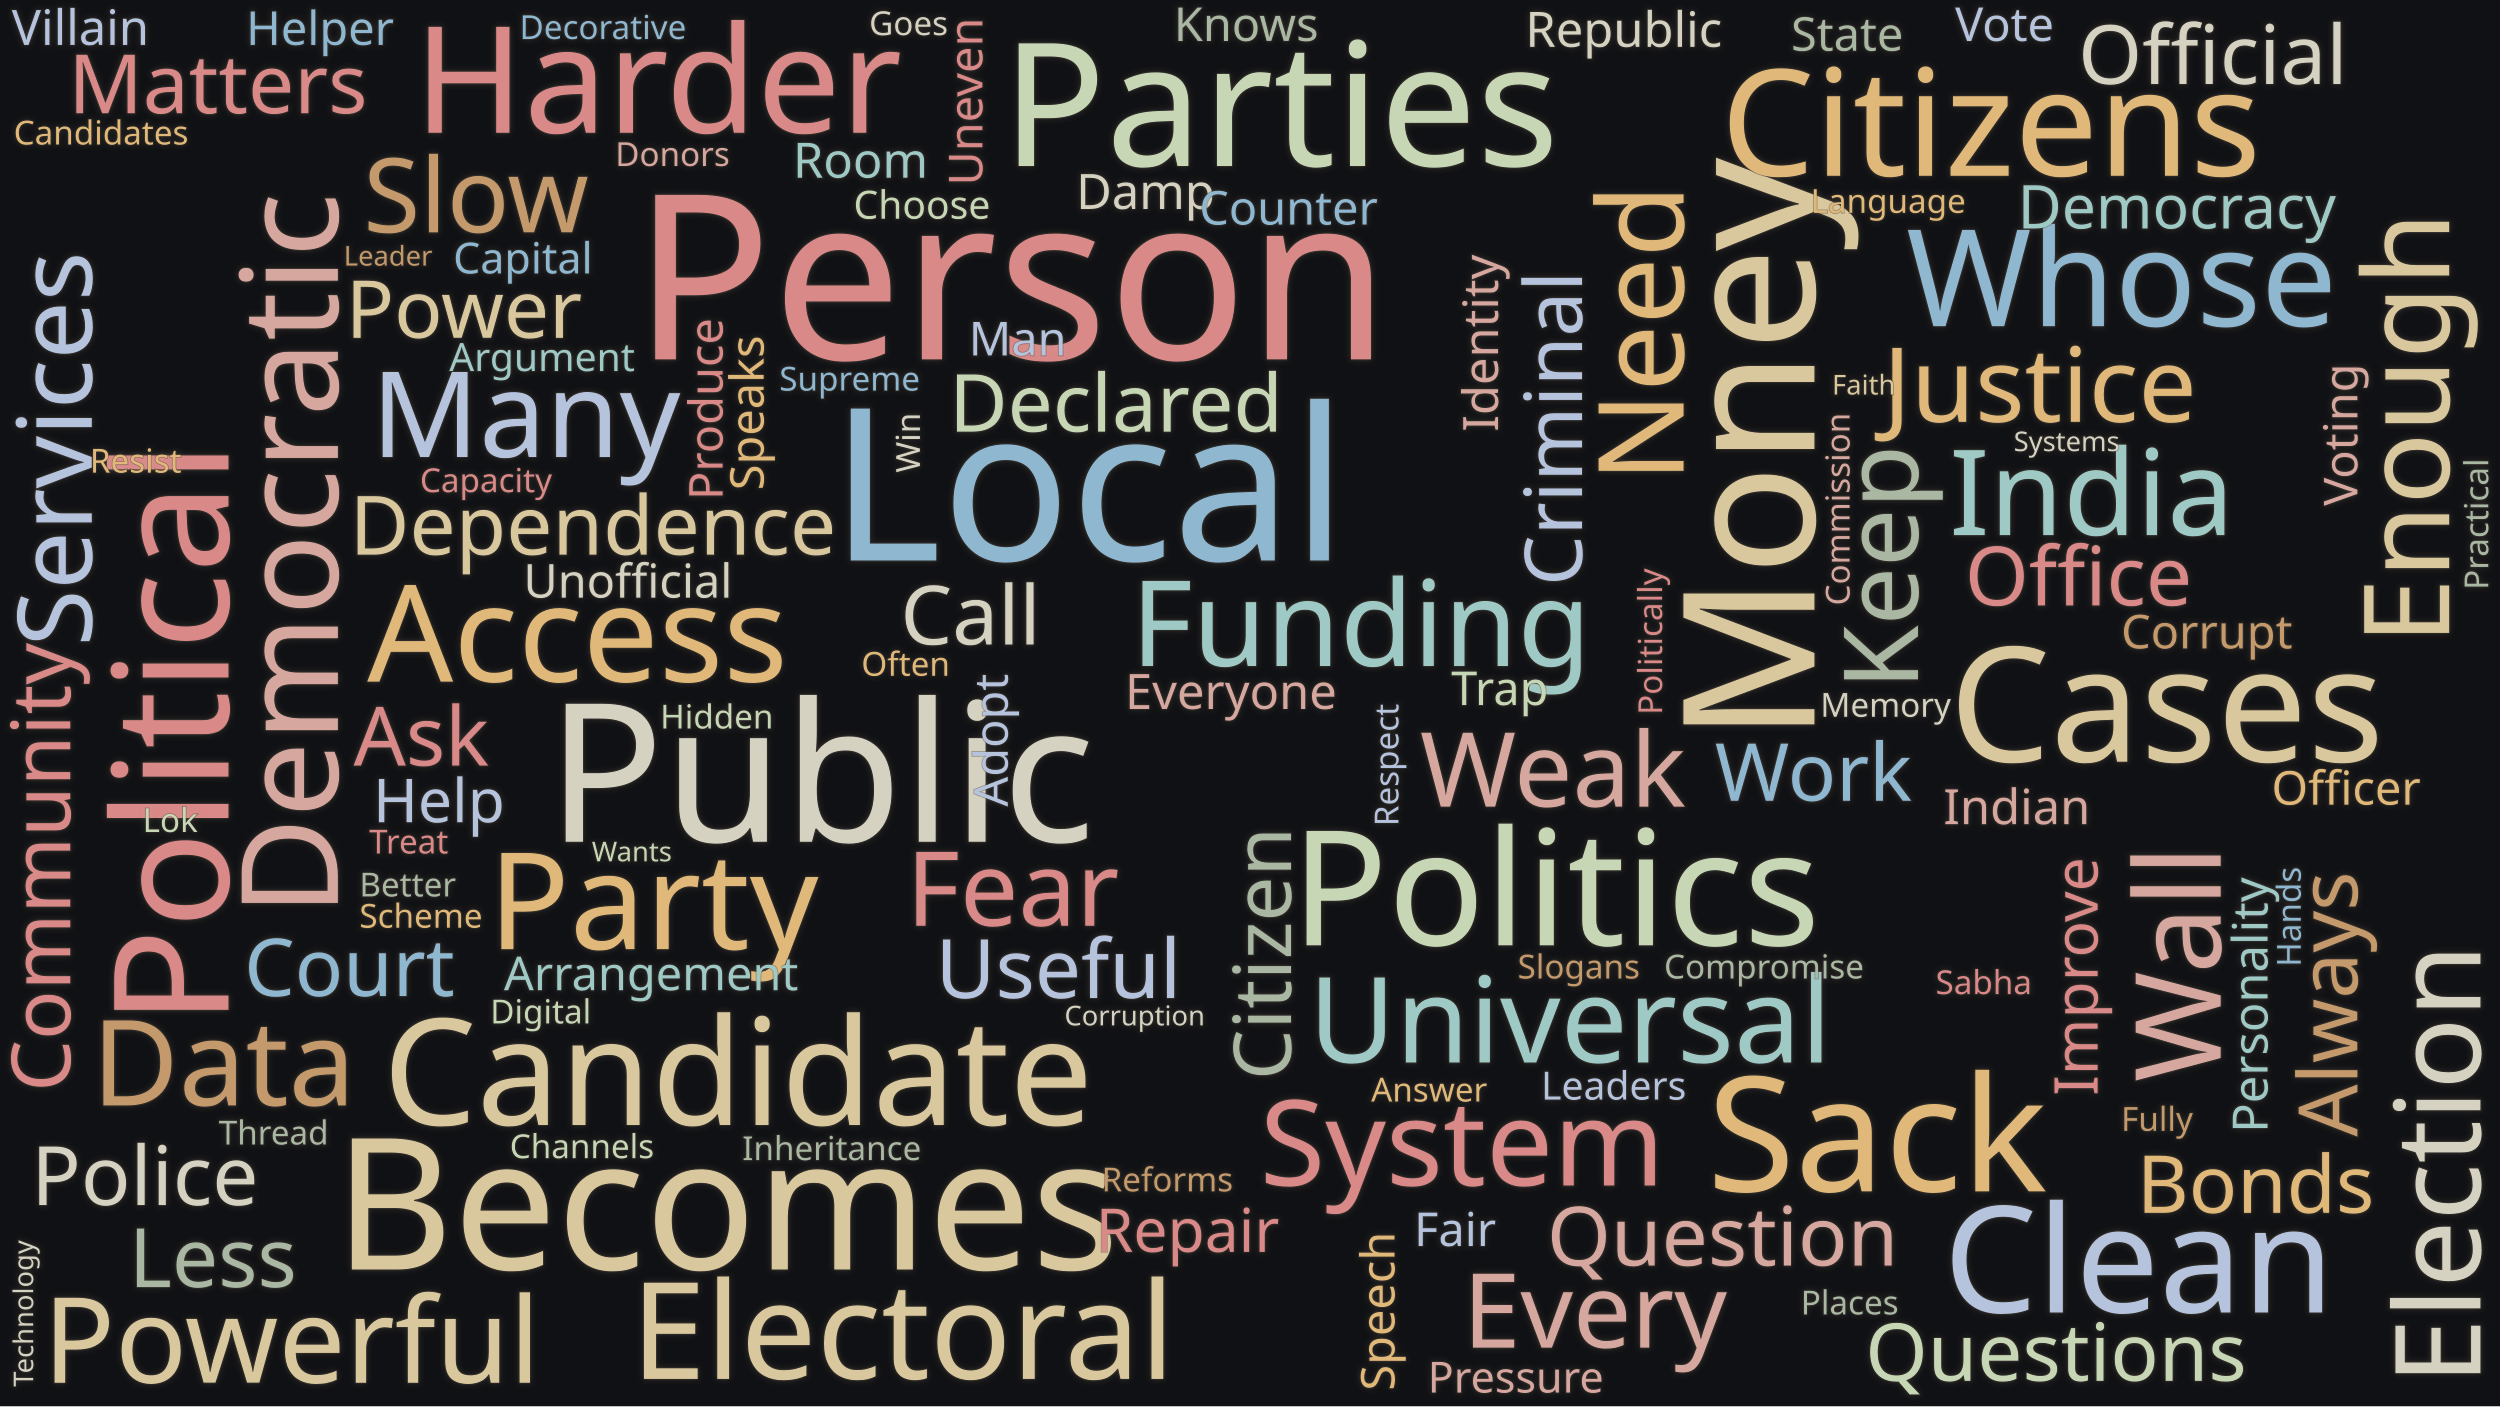
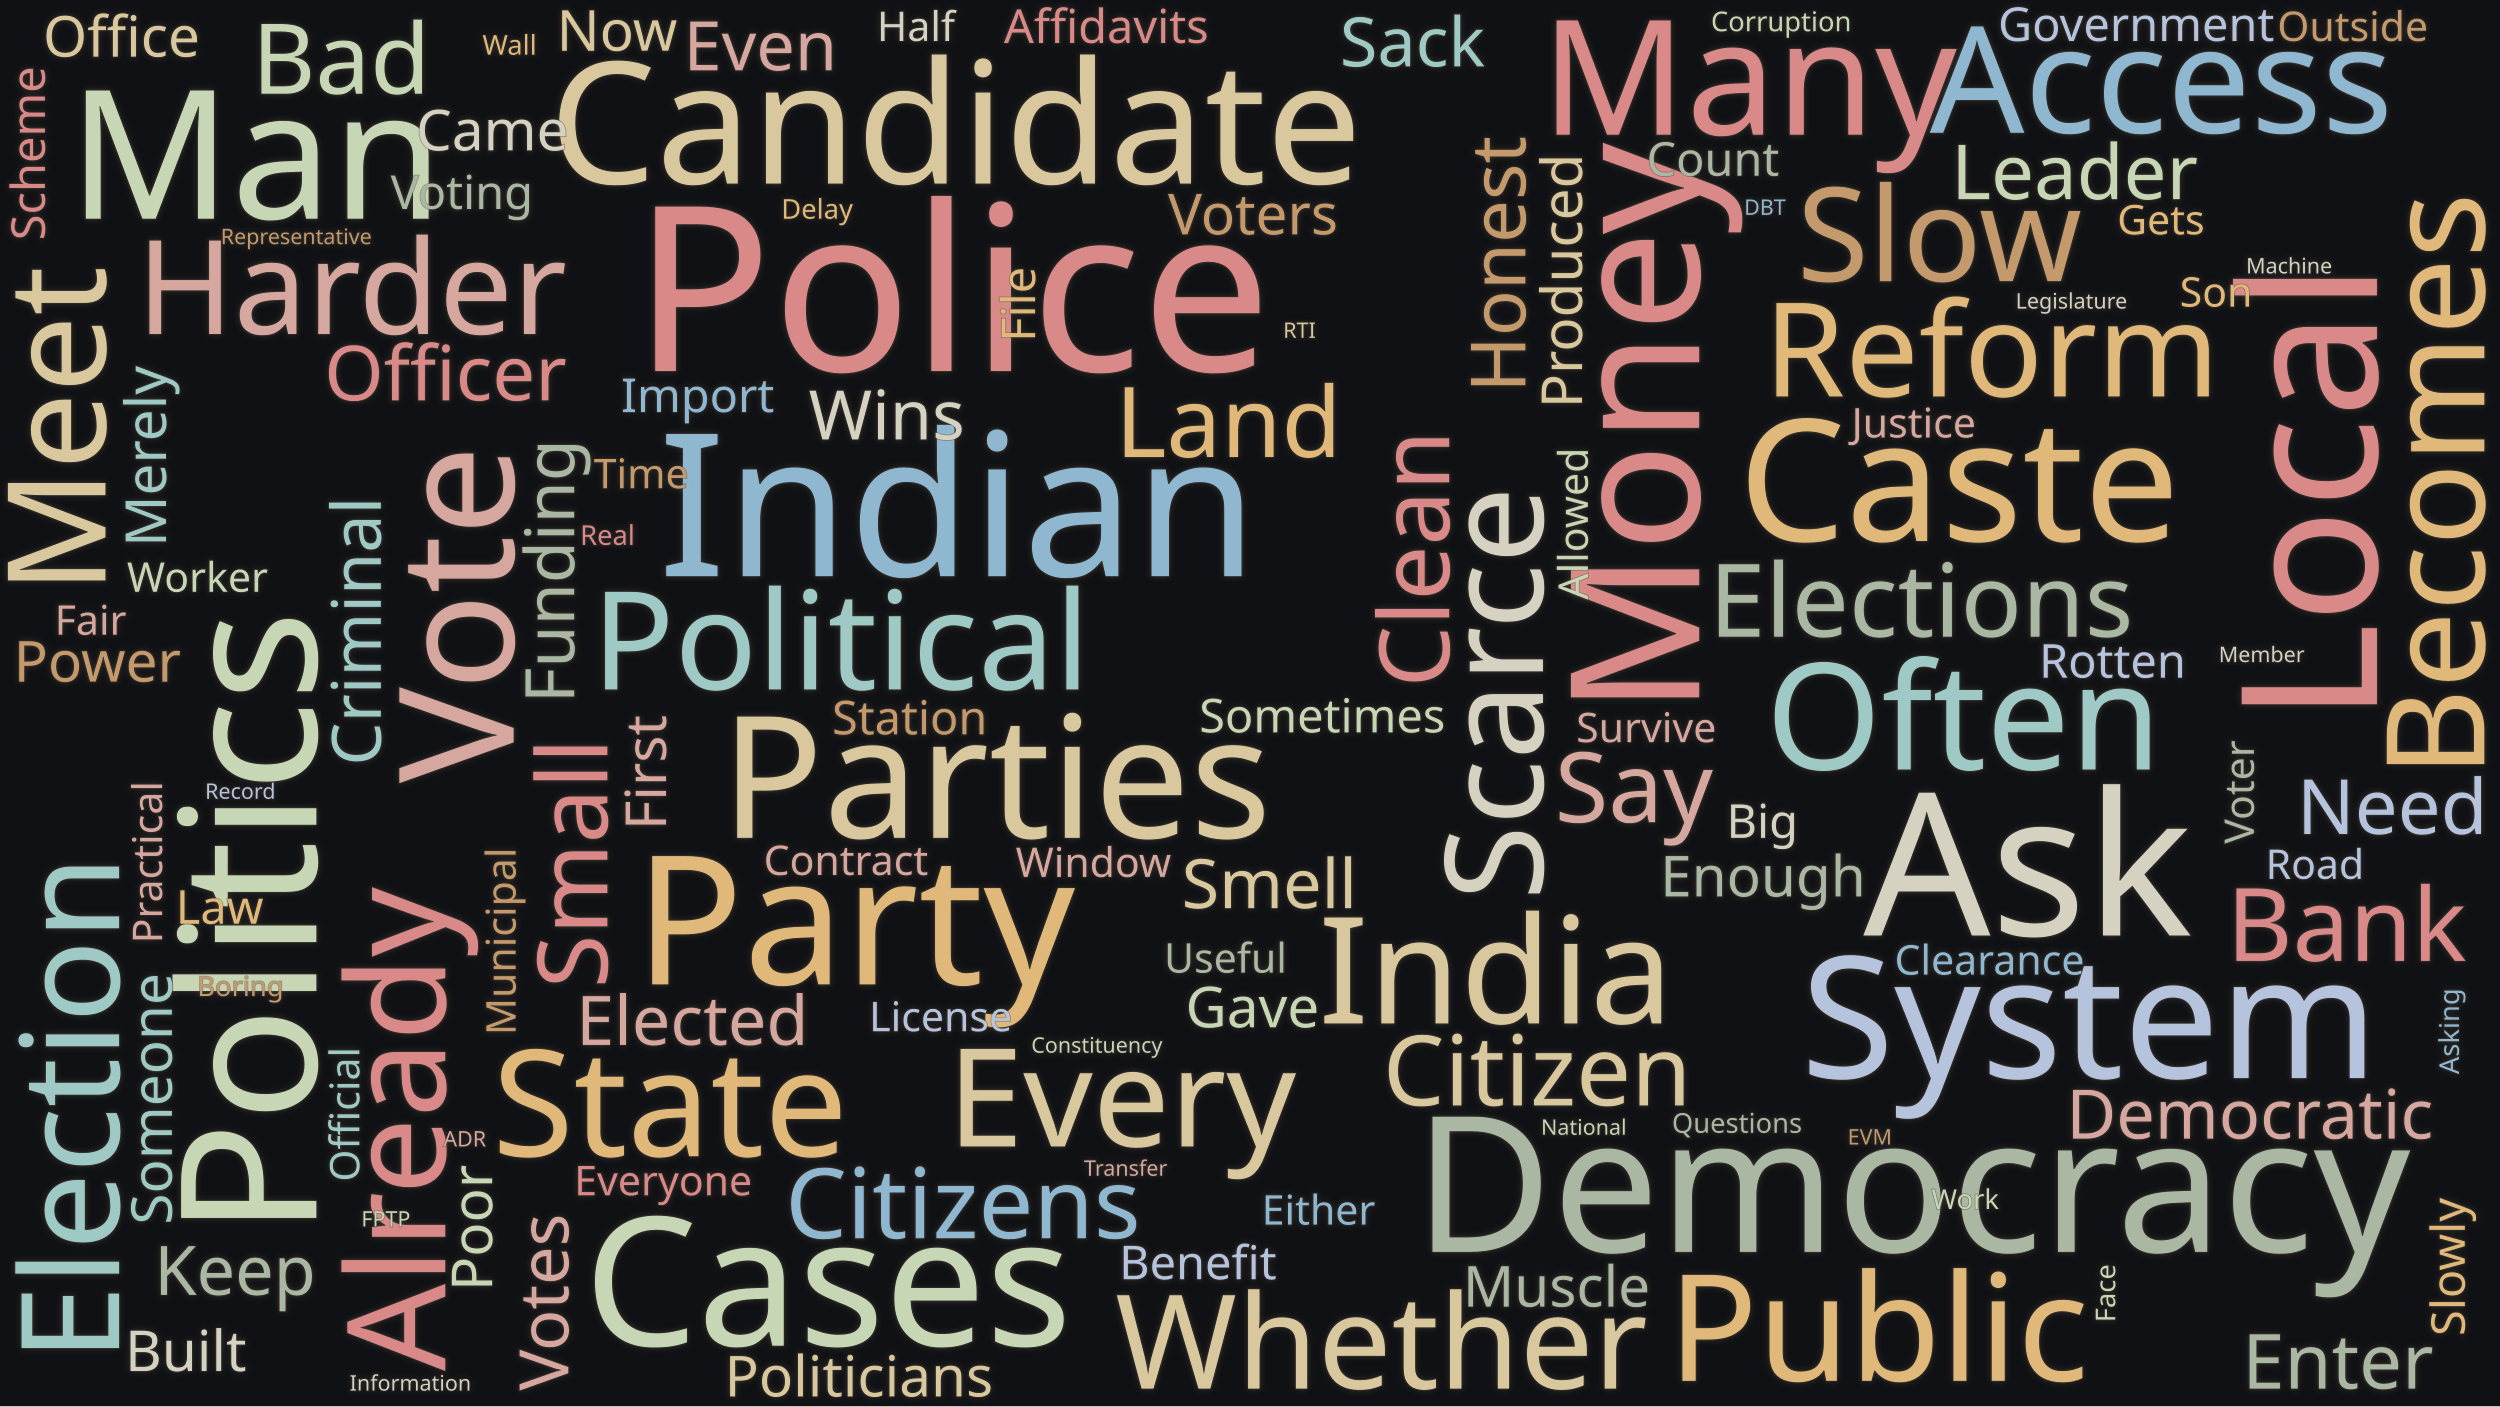
<svg xmlns="http://www.w3.org/2000/svg" role="img" aria-label="The Rotten Sack Theory of Indian Politics" width="1280" height="720">
  <defs>
    <filter id="wordGlow" x="-20%" y="-20%" width="140%" height="140%">
      <feDropShadow dx="0" dy="0" stdDeviation="1.6" flood-color="#d8c7a1" flood-opacity="0.18" />
    </filter>
  </defs>
  <style>text { filter: url(#wordGlow); paint-order: stroke fill; stroke: rgba(16,17,20,.34); stroke-width: .9px; }</style>
  <style>text{font-family:'Droid Sans Mono';font-weight:normal;font-style:normal;}</style>
  <rect width="100%" height="100%" style="fill:#101114" />
-   <text transform="translate(324,184)" font-size="118" style="fill:#d88988">Person</text>
-   <text transform="translate(425,287)" font-size="109" style="fill:#8fb7d0">Local</text>
-   <text transform="translate(280,431)" font-size="99" style="fill:#d5d2c2">Public</text>
-   <text transform="translate(929,380) rotate(-90)" font-size="94" style="fill:#d9c89e">Money</text>
-   <text transform="translate(171,650)" font-size="94" style="fill:#d9c89e">Becomes</text>
-   <text transform="translate(513,85)" font-size="88" style="fill:#c7d7b5">Parties</text>
-   <text transform="translate(874,610)" font-size="82" style="fill:#e0b879">Sack</text>
-   <text transform="translate(661,484)" font-size="82" style="fill:#c7d7b5">Politics</text>
-   <text transform="translate(117,525) rotate(-90)" font-size="82" style="fill:#d88988">Political</text>
-   <text transform="translate(998,390)" font-size="82" style="fill:#d9c89e">Cases</text>
-   <text transform="translate(995,672)" font-size="76" style="fill:#b6c3dd">Clean</text>
-   <text transform="translate(196,576)" font-size="76" style="fill:#d9c89e">Candidate</text>
-   <text transform="translate(881,90)" font-size="76" style="fill:#e0b879">Citizens</text>
-   <text transform="translate(212,68)" font-size="76" style="fill:#d88988">Harder</text>
-   <text transform="translate(173,469) rotate(-90)" font-size="69" style="fill:#d6a79f">Democratic</text>
-   <text transform="translate(188,349)" font-size="69" style="fill:#e0b879">Access</text>
-   <text transform="translate(250,486)" font-size="69" style="fill:#e0b879">Party</text>
-   <text transform="translate(323,706)" font-size="69" style="fill:#d9c89e">Electoral</text>
-   <text transform="translate(976,167)" font-size="69" style="fill:#8fb7d0">Whose</text>
-   <text transform="translate(579,341)" font-size="61" style="fill:#9fc9c5">Funding</text>
-   <text transform="translate(998,274)" font-size="61" style="fill:#9fc9c5">India</text>
-   <text transform="translate(670,544)" font-size="61" style="fill:#9fc9c5">Universal</text>
-   <text transform="translate(645,607)" font-size="61" style="fill:#d88988">System</text>
-   <text transform="translate(22,708)" font-size="61" style="fill:#d9c89e">Powerful</text>
-   <text transform="translate(1270,709) rotate(-90)" font-size="61" style="fill:#d5d2c2">Election</text>
-   <text transform="translate(862,247) rotate(-90)" font-size="61" style="fill:#e0b879">Need</text>
-   <text transform="translate(1254,330) rotate(-90)" font-size="61" style="fill:#d9c89e">Enough</text>
-   <text transform="translate(190,234)" font-size="61" style="fill:#b6c3dd">Many</text>
-   <text transform="translate(1137,554) rotate(-90)" font-size="61" style="fill:#d6a79f">Wall</text>
-   <text transform="translate(47,566)" font-size="61" style="fill:#c49a6c">Data</text>
-   <text transform="translate(749,690)" font-size="53" style="fill:#d6a79f">Every</text>
-   <text transform="translate(982,353) rotate(-90)" font-size="53" style="fill:#a9b7a3">Keep</text>
-   <text transform="translate(464,474)" font-size="53" style="fill:#d88988">Fear</text>
-   <text transform="translate(727,413)" font-size="53" style="fill:#d6a79f">Weak</text>
-   <text transform="translate(47,331) rotate(-90)" font-size="53" style="fill:#b6c3dd">Services</text>
-   <text transform="translate(186,119)" font-size="53" style="fill:#c49a6c">Slow</text>
-   <text transform="translate(964,216)" font-size="53" style="fill:#e0b879">Justice</text>
-   <text transform="translate(179,284)" font-size="42" style="fill:#d9c89e">Dependence</text>
-   <text transform="translate(181,392)" font-size="42" style="fill:#d88988">Ask</text>
-   <text transform="translate(1006,310)" font-size="42" style="fill:#d88988">Office</text>
-   <text transform="translate(35,58)" font-size="42" style="fill:#d88988">Matters</text>
-   <text transform="translate(479,511)" font-size="42" style="fill:#b6c3dd">Useful</text>
-   <text transform="translate(66,659)" font-size="42" style="fill:#a9b7a3">Less</text>
-   <text transform="translate(1064,43)" font-size="42" style="fill:#d5d2c2">Official</text>
-   <text transform="translate(1207,582) rotate(-90)" font-size="42" style="fill:#c49a6c">Always</text>
-   <text transform="translate(16,617)" font-size="42" style="fill:#d5d2c2">Police</text>
-   <text transform="translate(461,330)" font-size="42" style="fill:#d5d2c2">Call</text>
-   <text transform="translate(36,559) rotate(-90)" font-size="42" style="fill:#d88988">Community</text>
-   <text transform="translate(792,648)" font-size="42" style="fill:#d6a79f">Question</text>
-   <text transform="translate(955,707)" font-size="41" style="fill:#c7d7b5">Questions</text>
-   <text transform="translate(177,173)" font-size="41" style="fill:#d9c89e">Power</text>
-   <text transform="translate(486,221)" font-size="41" style="fill:#c7d7b5">Declared</text>
-   <text transform="translate(810,300) rotate(-90)" font-size="41" style="fill:#b6c3dd">Criminal</text>
-   <text transform="translate(1094,621)" font-size="41" style="fill:#e0b879">Bonds</text>
-   <text transform="translate(125,510)" font-size="41" style="fill:#8fb7d0">Court</text>
-   <text transform="translate(661,553) rotate(-90)" font-size="41" style="fill:#a9b7a3">Citizen</text>
-   <text transform="translate(878,410)" font-size="41" style="fill:#8fb7d0">Work</text>
-   <text transform="translate(1033,117)" font-size="31" style="fill:#9fc9c5">Democracy</text>
-   <text transform="translate(1074,561) rotate(-90)" font-size="31" style="fill:#d88988">Improve</text>
-   <text transform="translate(191,421)" font-size="31" style="fill:#b6c3dd">Help</text>
-   <text transform="translate(561,641)" font-size="31" style="fill:#d88988">Repair</text>
-   <text transform="translate(406,91)" font-size="25" style="fill:#9fc9c5">Room</text>
-   <text transform="translate(551,107)" font-size="25" style="fill:#d5d2c2">Damp</text>
-   <text transform="translate(576,363)" font-size="25" style="fill:#d6a79f">Everyone</text>
-   <text transform="translate(995,422)" font-size="25" style="fill:#d6a79f">Indian</text>
-   <text transform="translate(781,24)" font-size="25" style="fill:#d5d2c2">Republic</text>
-   <text transform="translate(767,221) rotate(-90)" font-size="25" style="fill:#d6a79f">Identity</text>
-   <text transform="translate(6,23)" font-size="25" style="fill:#b6c3dd">Villain</text>
-   <text transform="translate(1161,580) rotate(-90)" font-size="25" style="fill:#9fc9c5">Personality</text>
-   <text transform="translate(258,507)" font-size="24" style="fill:#9fc9c5">Arrangement</text>
-   <text transform="translate(1207,259) rotate(-90)" font-size="24" style="fill:#d6a79f">Voting</text>
-   <text transform="translate(370,256) rotate(-90)" font-size="24" style="fill:#d88988">Produce</text>
-   <text transform="translate(724,638)" font-size="24" style="fill:#b6c3dd">Fair</text>
-   <text transform="translate(1001,21)" font-size="24" style="fill:#b6c3dd">Vote</text>
-   <text transform="translate(917,26)" font-size="24" style="fill:#a9b7a3">State</text>
-   <text transform="translate(503,95) rotate(-90)" font-size="24" style="fill:#d88988">Uneven</text>
-   <text transform="translate(496,182)" font-size="24" style="fill:#b6c3dd">Man</text>
-   <text transform="translate(601,21)" font-size="24" style="fill:#a9b7a3">Knows</text>
-   <text transform="translate(614,115)" font-size="24" style="fill:#8fb7d0">Counter</text>
-   <text transform="translate(1163,412)" font-size="24" style="fill:#e0b879">Officer</text>
-   <text transform="translate(391,251) rotate(-90)" font-size="24" style="fill:#e0b879">Speaks</text>
-   <text transform="translate(1086,332)" font-size="24" style="fill:#c49a6c">Corrupt</text>
-   <text transform="translate(743,361)" font-size="24" style="fill:#c7d7b5">Trap</text>
-   <text transform="translate(714,712) rotate(-90)" font-size="24" style="fill:#e0b879">Speech</text>
-   <text transform="translate(268,306)" font-size="24" style="fill:#d5d2c2">Unofficial</text>
-   <text transform="translate(126,23)" font-size="24" style="fill:#8fb7d0">Helper</text>
-   <text transform="translate(516,413) rotate(-90)" font-size="24" style="fill:#b6c3dd">Adopt</text>
-   <text transform="translate(232,140)" font-size="22" style="fill:#8fb7d0">Capital</text>
-   <text transform="translate(731,713)" font-size="22" style="fill:#d6a79f">Pressure</text>
-   <text transform="translate(230,190)" font-size="20" style="fill:#9fc9c5">Argument</text>
-   <text transform="translate(437,112)" font-size="20" style="fill:#c7d7b5">Choose</text>
-   <text transform="translate(789,563)" font-size="20" style="fill:#b6c3dd">Leaders</text>
-   <text transform="translate(852,501)" font-size="17" style="fill:#a9b7a3">Compromise</text>
-   <text transform="translate(1274,302) rotate(-90)" font-size="17" style="fill:#a9b7a3">Practical</text>
-   <text transform="translate(927,109)" font-size="17" style="fill:#e0b879">Language</text>
-   <text transform="translate(445,18)" font-size="17" style="fill:#d5d2c2">Goes</text>
-   <text transform="translate(922,673)" font-size="17" style="fill:#a9b7a3">Places</text>
-   <text transform="translate(215,252)" font-size="17" style="fill:#d88988">Capacity</text>
-   <text transform="translate(471,242) rotate(-90)" font-size="17" style="fill:#d5d2c2">Win</text>
-   <text transform="translate(184,459)" font-size="17" style="fill:#a9b7a3">Better</text>
-   <text transform="translate(46,242)" font-size="17" style="fill:#e0b879">Resist</text>
-   <text transform="translate(315,85)" font-size="17" style="fill:#d6a79f">Donors</text>
-   <text transform="translate(189,437)" font-size="17" style="fill:#d88988">Treat</text>
-   <text transform="translate(380,594)" font-size="17" style="fill:#a9b7a3">Inheritance</text>
-   <text transform="translate(266,20)" font-size="17" style="fill:#8fb7d0">Decorative</text>
-   <text transform="translate(702,564)" font-size="17" style="fill:#e0b879">Answer</text>
-   <text transform="translate(564,610)" font-size="17" style="fill:#c49a6c">Reforms</text>
-   <text transform="translate(73,426)" font-size="17" style="fill:#c7d7b5">Lok</text>
-   <text transform="translate(991,509)" font-size="17" style="fill:#d88988">Sabha</text>
-   <text transform="translate(7,74)" font-size="17" style="fill:#e0b879">Candidates</text>
-   <text transform="translate(851,366) rotate(-90)" font-size="17" style="fill:#d88988">Politically</text>
-   <text transform="translate(1178,495) rotate(-90)" font-size="17" style="fill:#8fb7d0">Hands</text>
-   <text transform="translate(441,346)" font-size="17" style="fill:#e0b879">Often</text>
-   <text transform="translate(1086,579)" font-size="17" style="fill:#c49a6c">Fully</text>
-   <text transform="translate(251,524)" font-size="17" style="fill:#c7d7b5">Digital</text>
-   <text transform="translate(112,586)" font-size="17" style="fill:#a9b7a3">Thread</text>
-   <text transform="translate(184,475)" font-size="17" style="fill:#e0b879">Scheme</text>
-   <text transform="translate(261,593)" font-size="17" style="fill:#c7d7b5">Channels</text>
-   <text transform="translate(338,373)" font-size="17" style="fill:#c7d7b5">Hidden</text>
-   <text transform="translate(399,200)" font-size="17" style="fill:#8fb7d0">Supreme</text>
-   <text transform="translate(947,310) rotate(-90)" font-size="17" style="fill:#d6a79f">Commission</text>
-   <text transform="translate(777,501)" font-size="17" style="fill:#c49a6c">Slogans</text>
-   <text transform="translate(932,367)" font-size="17" style="fill:#d5d2c2">Memory</text>
-   <text transform="translate(716,423) rotate(-90)" font-size="17" style="fill:#b6c3dd">Respect</text>
-   <text transform="translate(545,525)" font-size="14" style="fill:#d5d2c2">Corruption</text>
-   <text transform="translate(176,136)" font-size="14" style="fill:#c49a6c">Leader</text>
-   <text transform="translate(303,441)" font-size="14" style="fill:#c7d7b5">Wants</text>
-   <text transform="translate(1031,231)" font-size="14" style="fill:#d5d2c2">Systems</text>
-   <text transform="translate(938,202)" font-size="14" style="fill:#d9c89e">Faith</text>
-   <text transform="translate(17,710) rotate(-90)" font-size="14" style="fill:#d5d2c2">Technology</text>
+   <text transform="translate(324,190)" font-size="118" style="fill:#d88988">Police</text>
+   <text transform="translate(337,295)" font-size="102" style="fill:#8fb7d0">Indian</text>
+   <text transform="translate(954,479)" font-size="102" style="fill:#d5d2c2">Ask</text>
+   <text transform="translate(162,633) rotate(-90)" font-size="97" style="fill:#c7d7b5">Politics</text>
+   <text transform="translate(1217,370) rotate(-90)" font-size="97" style="fill:#d88988">Local</text>
+   <text transform="translate(724,641)" font-size="97" style="fill:#a9b7a3">Democracy</text>
+   <text transform="translate(299,689)" font-size="92" style="fill:#c7d7b5">Cases</text>
+   <text transform="translate(325,504)" font-size="92" style="fill:#e0b879">Party</text>
+   <text transform="translate(35,112)" font-size="92" style="fill:#c7d7b5">Man</text>
+   <text transform="translate(870,366) rotate(-90)" font-size="92" style="fill:#d88988">Money</text>
+   <text transform="translate(281,94)" font-size="87" style="fill:#d9c89e">Candidate</text>
+   <text transform="translate(922,552)" font-size="87" style="fill:#b6c3dd">System</text>
+   <text transform="translate(369,429)" font-size="87" style="fill:#d9c89e">Parties</text>
+   <text transform="translate(890,277)" font-size="87" style="fill:#e0b879">Caste</text>
+   <text transform="translate(789,69)" font-size="82" style="fill:#d88988">Many</text>
+   <text transform="translate(263,401) rotate(-90)" font-size="82" style="fill:#d6a79f">Vote</text>
+   <text transform="translate(252,592)" font-size="76" style="fill:#e0b879">State</text>
+   <text transform="translate(854,707)" font-size="76" style="fill:#e0b879">Public</text>
+   <text transform="translate(675,524)" font-size="76" style="fill:#d9c89e">India</text>
+   <text transform="translate(988,68)" font-size="76" style="fill:#8fb7d0">Access</text>
+   <text transform="translate(904,394)" font-size="76" style="fill:#9fc9c5">Often</text>
+   <text transform="translate(303,353)" font-size="70" style="fill:#9fc9c5">Political</text>
+   <text transform="translate(61,697) rotate(-90)" font-size="70" style="fill:#9fc9c5">Election</text>
+   <text transform="translate(228,702) rotate(-90)" font-size="70" style="fill:#d88988">Already</text>
+   <text transform="translate(485,587)" font-size="70" style="fill:#d9c89e">Every</text>
+   <text transform="translate(790,461) rotate(-90)" font-size="70" style="fill:#d5d2c2">Scarce</text>
+   <text transform="translate(1272,398) rotate(-90)" font-size="70" style="fill:#e0b879">Becomes</text>
+   <text transform="translate(54,304) rotate(-90)" font-size="70" style="fill:#d9c89e">Meet</text>
+   <text transform="translate(571,711)" font-size="67" style="fill:#d9c89e">Whether</text>
+   <text transform="translate(903,203)" font-size="67" style="fill:#e0b879">Reform</text>
+   <text transform="translate(920,144)" font-size="67" style="fill:#c49a6c">Slow</text>
+   <text transform="translate(70,171)" font-size="67" style="fill:#d6a79f">Harder</text>
+   <text transform="translate(875,326)" font-size="52" style="fill:#a9b7a3">Elections</text>
+   <text transform="translate(1140,492)" font-size="52" style="fill:#d88988">Bank</text>
+   <text transform="translate(402,634)" font-size="50" style="fill:#8fb7d0">Citizens</text>
+   <text transform="translate(796,421)" font-size="50" style="fill:#d6a79f">Say</text>
+   <text transform="translate(129,48)" font-size="50" style="fill:#c7d7b5">Bad</text>
+   <text transform="translate(571,234)" font-size="50" style="fill:#e0b879">Land</text>
+   <text transform="translate(708,566)" font-size="50" style="fill:#d9c89e">Citizen</text>
+   <text transform="translate(311,506) rotate(-90)" font-size="50" style="fill:#d88988">Small</text>
+   <text transform="translate(742,352) rotate(-90)" font-size="50" style="fill:#d88988">Clean</text>
+   <text transform="translate(166,205)" font-size="39" style="fill:#d88988">Officer</text>
+   <text transform="translate(1176,427)" font-size="39" style="fill:#b6c3dd">Need</text>
+   <text transform="translate(1148,711)" font-size="39" style="fill:#a9b7a3">Enter</text>
+   <text transform="translate(999,102)" font-size="39" style="fill:#c7d7b5">Leader</text>
+   <text transform="translate(781,201) rotate(-90)" font-size="39" style="fill:#c49a6c">Honest</text>
+   <text transform="translate(1058,583)" font-size="35" style="fill:#d6a79f">Democratic</text>
+   <text transform="translate(294,360) rotate(-90)" font-size="35" style="fill:#a9b7a3">Funding</text>
+   <text transform="translate(195,392) rotate(-90)" font-size="35" style="fill:#9fc9c5">Criminal</text>
+   <text transform="translate(291,712) rotate(-90)" font-size="35" style="fill:#d6a79f">Votes</text>
+   <text transform="translate(414,225)" font-size="35" style="fill:#d5d2c2">Wins</text>
+   <text transform="translate(350,36)" font-size="35" style="fill:#d6a79f">Even</text>
+   <text transform="translate(295,535)" font-size="35" style="fill:#d6a79f">Elected</text>
+   <text transform="translate(686,34)" font-size="35" style="fill:#9fc9c5">Sack</text>
+   <text transform="translate(79,663)" font-size="35" style="fill:#a9b7a3">Keep</text>
+   <text transform="translate(605,465)" font-size="35" style="fill:#d9c89e">Smell</text>
+   <text transform="translate(371,715)" font-size="29" style="fill:#d9c89e">Politicians</text>
+   <text transform="translate(850,459)" font-size="29" style="fill:#a9b7a3">Enough</text>
+   <text transform="translate(64,702)" font-size="29" style="fill:#d5d2c2">Built</text>
+   <text transform="translate(22,29)" font-size="29" style="fill:#d9c89e">Office</text>
+   <text transform="translate(213,77)" font-size="29" style="fill:#d5d2c2">Came</text>
+   <text transform="translate(252,661) rotate(-90)" font-size="29" style="fill:#c7d7b5">Poor</text>
+   <text transform="translate(607,526)" font-size="29" style="fill:#c7d7b5">Gave</text>
+   <text transform="translate(598,120)" font-size="29" style="fill:#c49a6c">Voters</text>
+   <text transform="translate(7,349)" font-size="29" style="fill:#c49a6c">Power</text>
+   <text transform="translate(85,280) rotate(-90)" font-size="29" style="fill:#9fc9c5">Merely</text>
+   <text transform="translate(810,209) rotate(-90)" font-size="29" style="fill:#d9c89e">Produced</text>
+   <text transform="translate(285,26)" font-size="29" style="fill:#d9c89e">Now</text>
+   <text transform="translate(749,669)" font-size="29" style="fill:#a9b7a3">Muscle</text>
+   <text transform="translate(88,627) rotate(-90)" font-size="29" style="fill:#9fc9c5">Someone</text>
+   <text transform="translate(341,425) rotate(-90)" font-size="29" style="fill:#d6a79f">First</text>
+   <text transform="translate(514,22)" font-size="24" style="fill:#d88988">Affidavits</text>
+   <text transform="translate(573,655)" font-size="24" style="fill:#b6c3dd">Benefit</text>
+   <text transform="translate(1023,21)" font-size="24" style="fill:#b6c3dd">Government</text>
+   <text transform="translate(200,107)" font-size="24" style="fill:#a9b7a3">Voting</text>
+   <text transform="translate(23,123) rotate(-90)" font-size="24" style="fill:#d88988">Scheme</text>
+   <text transform="translate(1044,347)" font-size="24" style="fill:#b6c3dd">Rotten</text>
+   <text transform="translate(843,90)" font-size="24" style="fill:#a9b7a3">Count</text>
+   <text transform="translate(318,211)" font-size="24" style="fill:#8fb7d0">Import</text>
+   <text transform="translate(90,473)" font-size="24" style="fill:#e0b879">Law</text>
+   <text transform="translate(530,175) rotate(-90)" font-size="24" style="fill:#e0b879">File</text>
+   <text transform="translate(426,376)" font-size="24" style="fill:#c49a6c">Station</text>
+   <text transform="translate(614,375)" font-size="24" style="fill:#c7d7b5">Sometimes</text>
+   <text transform="translate(1262,684) rotate(-90)" font-size="24" style="fill:#e0b879">Slowly</text>
+   <text transform="translate(884,429)" font-size="24" style="fill:#d5d2c2">Big</text>
+   <text transform="translate(294,612)" font-size="21" style="fill:#d88988">Everyone</text>
+   <text transform="translate(948,224)" font-size="21" style="fill:#d6a79f">Justice</text>
+   <text transform="translate(264,530) rotate(-90)" font-size="21" style="fill:#c49a6c">Municipal</text>
+   <text transform="translate(28,325)" font-size="21" style="fill:#d6a79f">Fair</text>
+   <text transform="translate(65,303)" font-size="21" style="fill:#c7d7b5">Worker</text>
+   <text transform="translate(445,528)" font-size="21" style="fill:#b6c3dd">License</text>
+   <text transform="translate(596,498)" font-size="21" style="fill:#a9b7a3">Useful</text>
+   <text transform="translate(1154,432) rotate(-90)" font-size="21" style="fill:#a9b7a3">Voter</text>
+   <text transform="translate(1116,157)" font-size="21" style="fill:#e0b879">Son</text>
+   <text transform="translate(449,21)" font-size="21" style="fill:#d5d2c2">Half</text>
+   <text transform="translate(970,499)" font-size="21" style="fill:#8fb7d0">Clearance</text>
+   <text transform="translate(520,449)" font-size="21" style="fill:#d6a79f">Window</text>
+   <text transform="translate(391,448)" font-size="21" style="fill:#d6a79f">Contract</text>
+   <text transform="translate(1160,450)" font-size="21" style="fill:#b6c3dd">Road</text>
+   <text transform="translate(1084,120)" font-size="21" style="fill:#e0b879">Gets</text>
+   <text transform="translate(83,483) rotate(-90)" font-size="21" style="fill:#d6a79f">Practical</text>
+   <text transform="translate(807,380)" font-size="21" style="fill:#d6a79f">Survive</text>
+   <text transform="translate(1166,21)" font-size="21" style="fill:#c49a6c">Outside</text>
+   <text transform="translate(184,605) rotate(-90)" font-size="21" style="fill:#9fc9c5">Official</text>
+   <text transform="translate(304,250)" font-size="21" style="fill:#c49a6c">Time</text>
+   <text transform="translate(646,627)" font-size="21" style="fill:#8fb7d0">Either</text>
+   <text transform="translate(813,307) rotate(-90)" font-size="21" style="fill:#c7d7b5">Allowed</text>
+   <text transform="translate(876,16)" font-size="14" style="fill:#c7d7b5">Corruption</text>
+   <text transform="translate(1083,677) rotate(-90)" font-size="14" style="fill:#c7d7b5">Face</text>
+   <text transform="translate(247,28)" font-size="14" style="fill:#e0b879">Wall</text>
+   <text transform="translate(297,279)" font-size="14" style="fill:#d88988">Real</text>
+   <text transform="translate(1259,550) rotate(-90)" font-size="14" style="fill:#8fb7d0">Asking</text>
+   <text transform="translate(400,112)" font-size="14" style="fill:#e0b879">Delay</text>
+   <text transform="translate(101,510)" font-size="14" style="fill:#c49a6c">Boring</text>
+   <text transform="translate(989,619)" font-size="14" style="fill:#c7d7b5">Work</text>
+   <text transform="translate(856,580)" font-size="14" style="fill:#a9b7a3">Questions</text>
+   <text transform="translate(227,587)" font-size="11" style="fill:#d6a79f">ADR</text>
+   <text transform="translate(185,628)" font-size="11" style="fill:#c7d7b5">FPTP</text>
+   <text transform="translate(528,539)" font-size="11" style="fill:#c7d7b5">Constituency</text>
+   <text transform="translate(893,110)" font-size="11" style="fill:#8fb7d0">DBT</text>
+   <text transform="translate(555,602)" font-size="11" style="fill:#d6a79f">Transfer</text>
+   <text transform="translate(946,586)" font-size="11" style="fill:#c49a6c">EVM</text>
+   <text transform="translate(1150,140)" font-size="11" style="fill:#d5d2c2">Machine</text>
+   <text transform="translate(105,409)" font-size="11" style="fill:#b6c3dd">Record</text>
+   <text transform="translate(1136,339)" font-size="11" style="fill:#d5d2c2">Member</text>
+   <text transform="translate(113,125)" font-size="11" style="fill:#c49a6c">Representative</text>
+   <text transform="translate(789,581)" font-size="11" style="fill:#c7d7b5">National</text>
+   <text transform="translate(1032,158)" font-size="11" style="fill:#d5d2c2">Legislature</text>
+   <text transform="translate(657,173)" font-size="11" style="fill:#d9c89e">RTI</text>
+   <text transform="translate(179,712)" font-size="11" style="fill:#d5d2c2">Information</text>
</svg>
